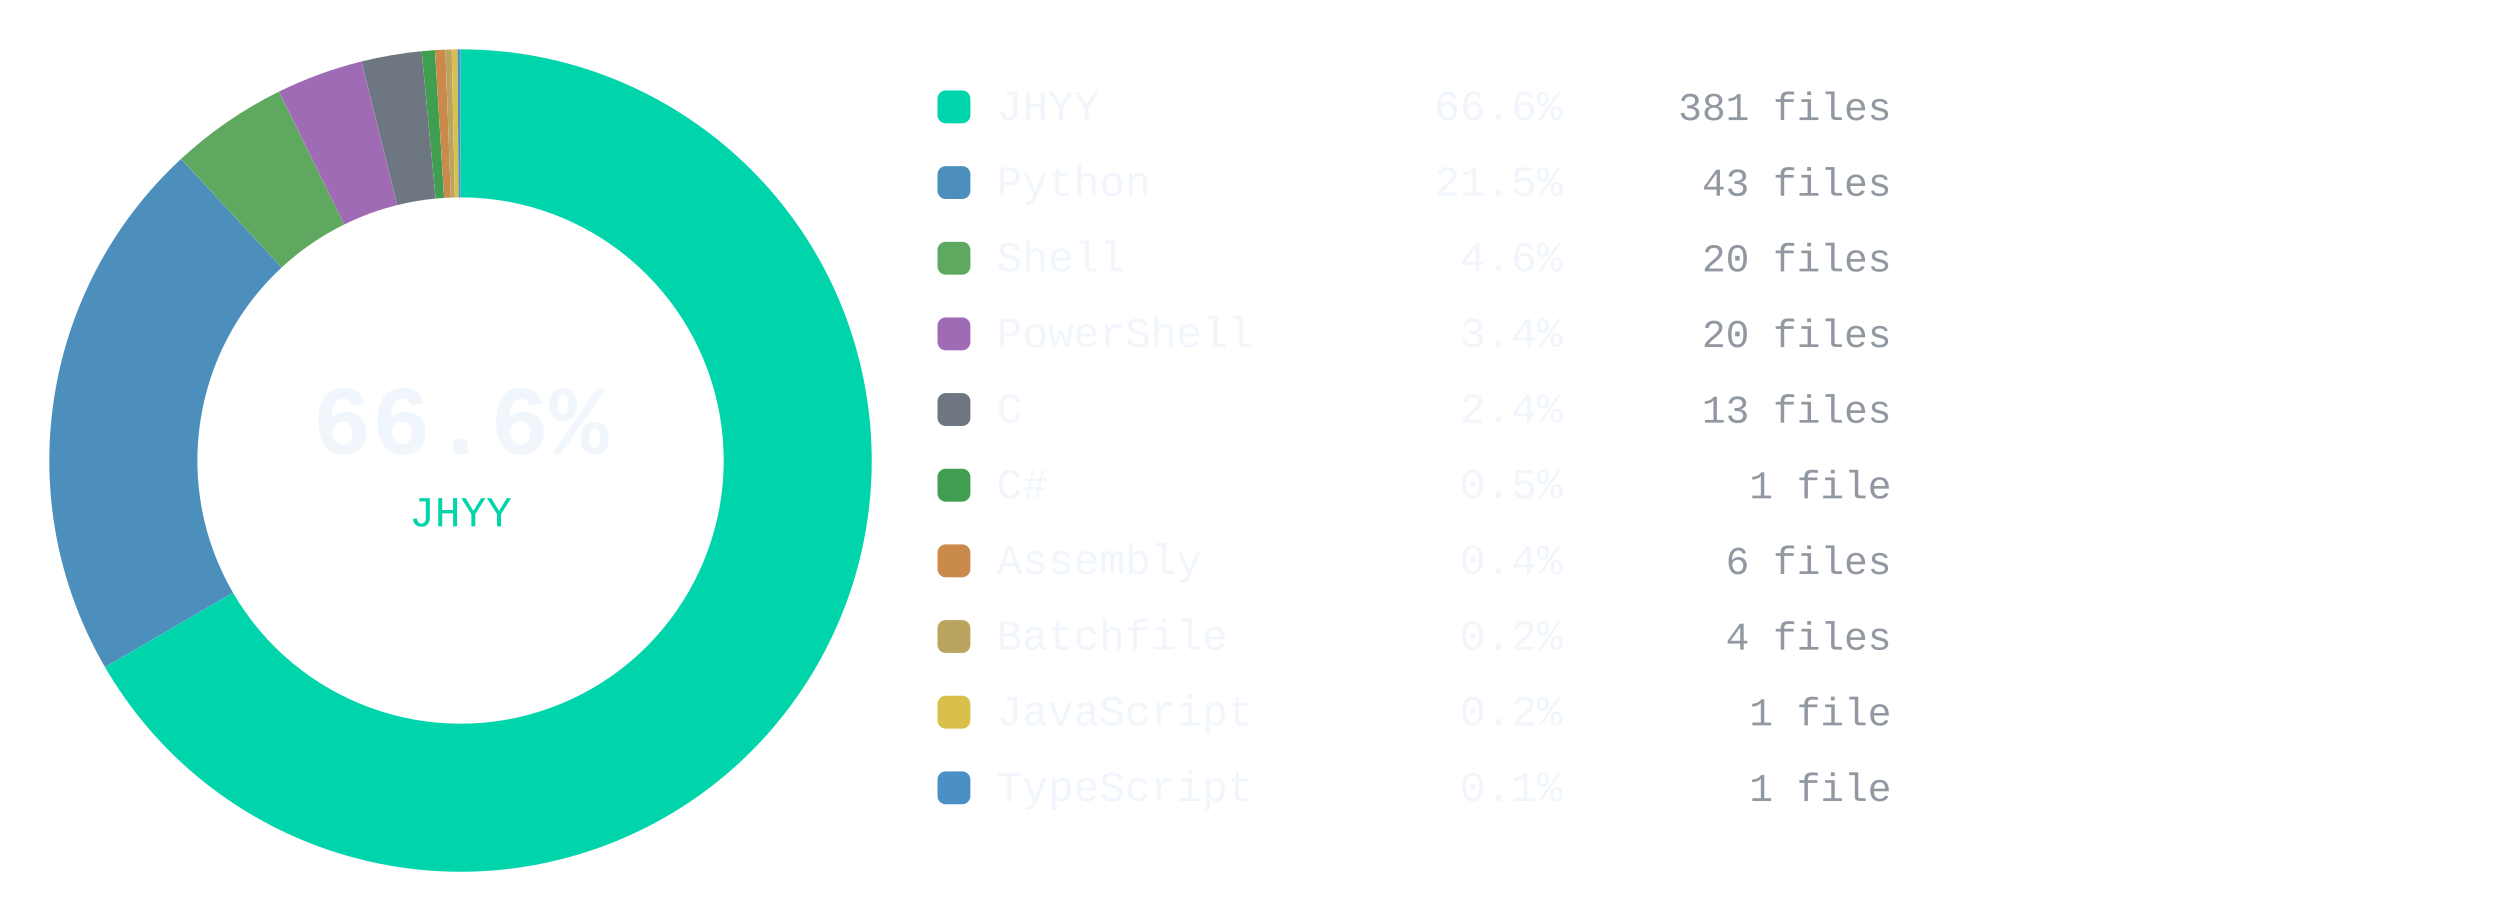
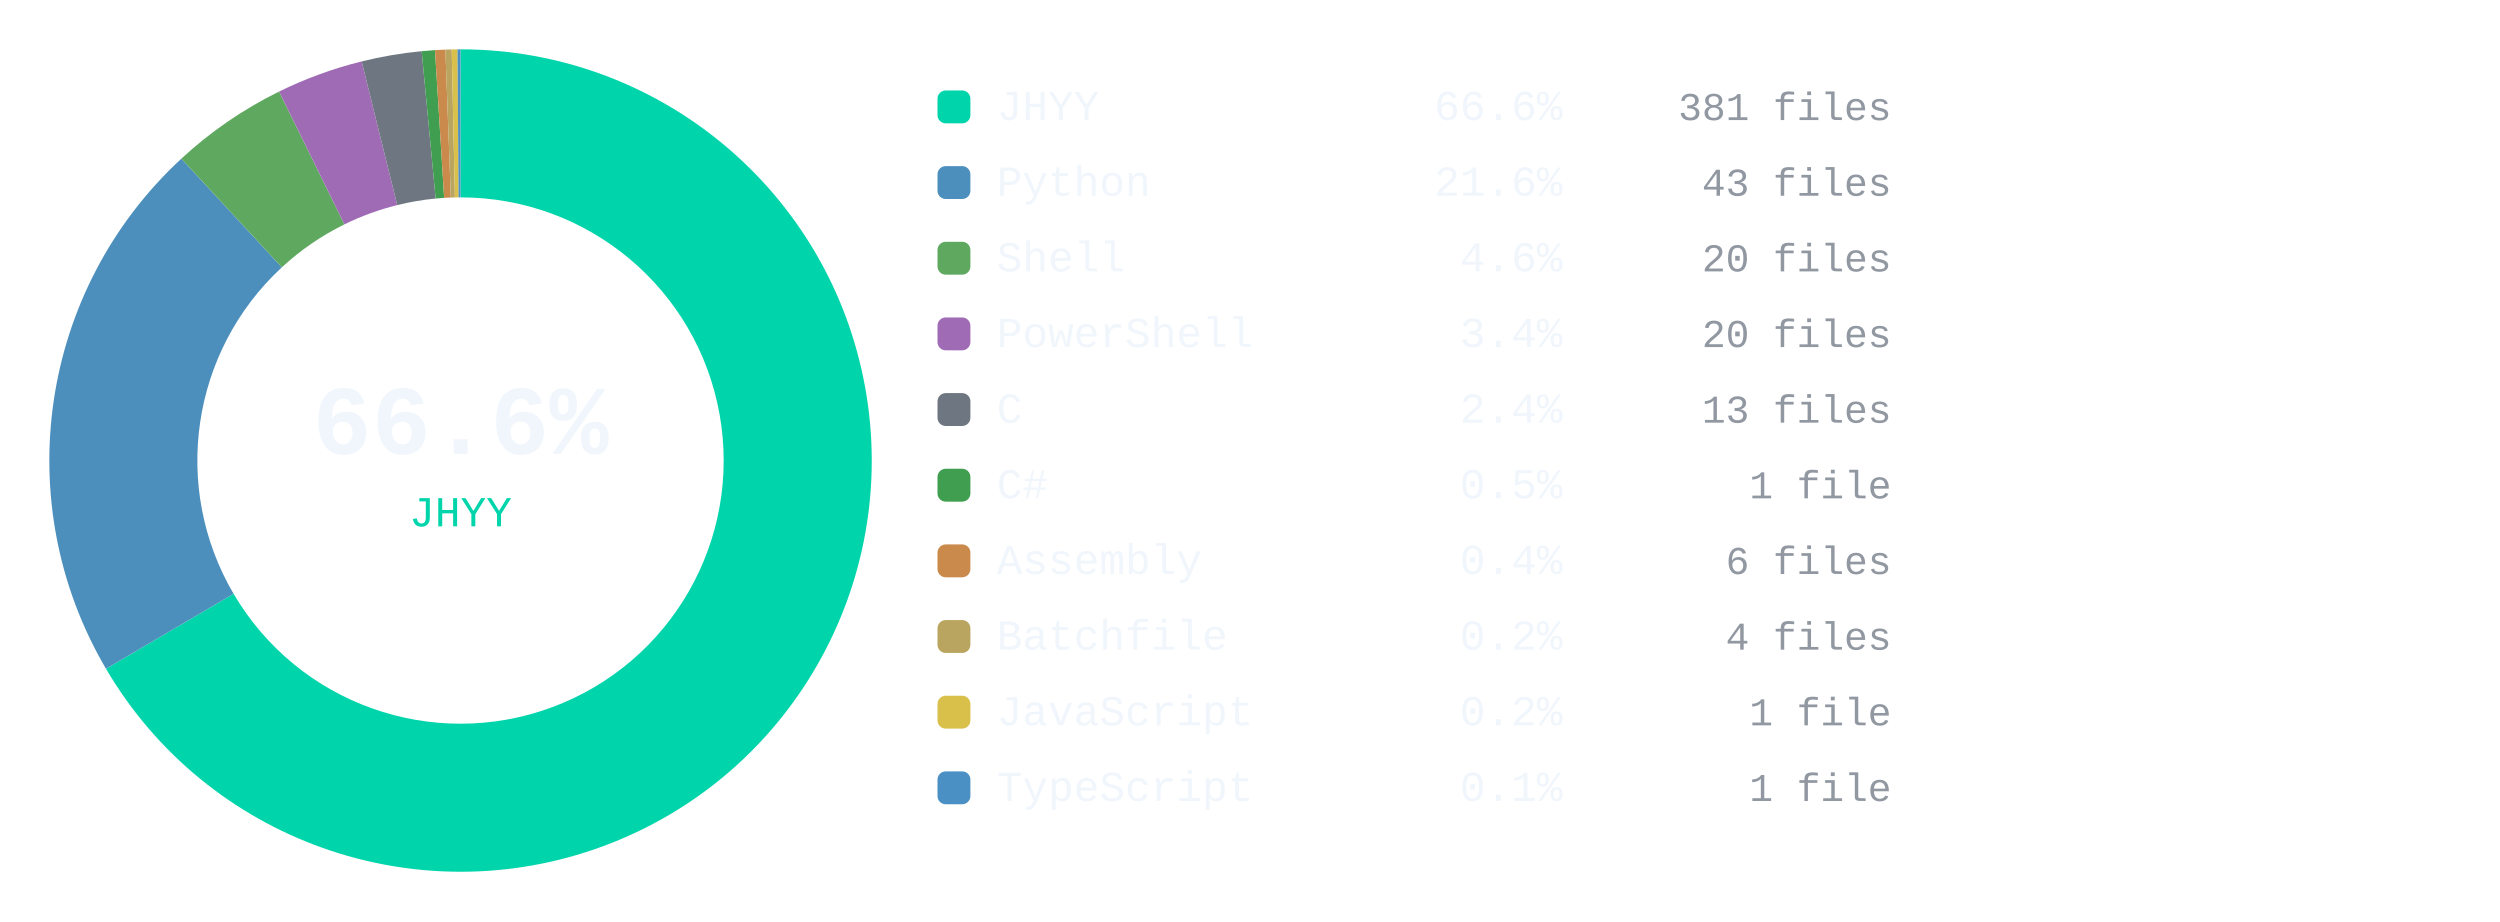
<svg xmlns="http://www.w3.org/2000/svg" width="760" height="280" viewBox="0 0 760 280" role="img" aria-label="Language composition by code lines">
-   <path d="M 140.00 15.00 A 125.0 125.0 0 1 1 31.91 202.79 L 70.83 180.18 A 80.0 80.0 0 1 0 140.00 60.00 Z" fill="#00d4aa" />
-   <path d="M 31.91 202.79 A 125.0 125.0 0 0 1 55.05 48.30 L 85.63 81.31 A 80.0 80.0 0 0 0 70.83 180.18 Z" fill="#4c8fbd" />
-   <path d="M 55.05 48.30 A 125.0 125.0 0 0 1 84.78 27.86 L 104.66 68.23 A 80.0 80.0 0 0 0 85.63 81.31 Z" fill="#5fa85f" />
-   <path d="M 84.78 27.86 A 125.0 125.0 0 0 1 109.91 18.68 L 120.74 62.35 A 80.0 80.0 0 0 0 104.66 68.23 Z" fill="#a06bb5" />
-   <path d="M 109.91 18.68 A 125.0 125.0 0 0 1 128.18 15.56 L 132.44 60.36 A 80.0 80.0 0 0 0 120.74 62.35 Z" fill="#6e7781" />
-   <path d="M 128.18 15.56 A 125.0 125.0 0 0 1 132.22 15.24 L 135.02 60.16 A 80.0 80.0 0 0 0 132.44 60.36 Z" fill="#3f9e4f" />
-   <path d="M 132.22 15.24 A 125.0 125.0 0 0 1 135.39 15.09 L 137.05 60.05 A 80.0 80.0 0 0 0 135.02 60.16 Z" fill="#c98a4b" />
-   <path d="M 135.39 15.09 A 125.0 125.0 0 0 1 137.32 15.03 L 138.28 60.02 A 80.0 80.0 0 0 0 137.05 60.05 Z" fill="#b9a55f" />
-   <path d="M 137.32 15.03 A 125.0 125.0 0 0 1 139.08 15.00 L 139.41 60.00 A 80.0 80.0 0 0 0 138.28 60.02 Z" fill="#d9c04a" />
+   <path d="M 140.00 15.00 A 125.0 125.0 0 1 1 32.21 203.29 L 71.01 180.51 A 80.0 80.0 0 1 0 140.00 60.00 Z" fill="#00d4aa" />
+   <path d="M 32.21 203.29 A 125.0 125.0 0 0 1 55.13 48.23 L 85.68 81.27 A 80.0 80.0 0 0 0 71.01 180.51 Z" fill="#4c8fbd" />
+   <path d="M 55.13 48.23 A 125.0 125.0 0 0 1 84.84 27.83 L 104.70 68.21 A 80.0 80.0 0 0 0 85.68 81.27 Z" fill="#5fa85f" />
+   <path d="M 84.84 27.83 A 125.0 125.0 0 0 1 109.94 18.67 L 120.76 62.35 A 80.0 80.0 0 0 0 104.70 68.21 Z" fill="#a06bb5" />
+   <path d="M 109.94 18.67 A 125.0 125.0 0 0 1 128.19 15.56 L 132.44 60.36 A 80.0 80.0 0 0 0 120.76 62.35 Z" fill="#6e7781" />
+   <path d="M 128.19 15.56 A 125.0 125.0 0 0 1 132.23 15.24 L 135.02 60.15 A 80.0 80.0 0 0 0 132.44 60.36 Z" fill="#3f9e4f" />
+   <path d="M 132.23 15.24 A 125.0 125.0 0 0 1 135.39 15.08 L 137.05 60.05 A 80.0 80.0 0 0 0 135.02 60.15 Z" fill="#c98a4b" />
+   <path d="M 135.39 15.08 A 125.0 125.0 0 0 1 137.32 15.03 L 138.29 60.02 A 80.0 80.0 0 0 0 137.05 60.05 Z" fill="#b9a55f" />
+   <path d="M 137.32 15.03 A 125.0 125.0 0 0 1 139.08 15.00 L 139.41 60.00 A 80.0 80.0 0 0 0 138.29 60.02 Z" fill="#d9c04a" />
  <path d="M 139.08 15.00 A 125.0 125.0 0 0 1 140.00 15.00 L 140.00 60.00 A 80.0 80.0 0 0 0 139.41 60.00 Z" fill="#4a90c4" />
  <text x="140.0" y="138.0" font-family="SFMono-Regular,Consolas,Liberation Mono,monospace" font-size="30" font-weight="700" fill="#f0f6fc" text-anchor="middle">66.6%</text>
  <text x="140.0" y="160.0" font-family="SFMono-Regular,Consolas,Liberation Mono,monospace" font-size="13" fill="#00d4aa" text-anchor="middle">JHYY</text>
  <rect x="285" y="27.5" width="10" height="10" rx="2.5" fill="#00d4aa" />
  <text x="303" y="36.5" font-family="SFMono-Regular,Consolas,Liberation Mono,monospace" font-size="13" fill="#f0f6fc">JHYY</text>
  <text x="475" y="36.5" font-family="SFMono-Regular,Consolas,Liberation Mono,monospace" font-size="13" fill="#f0f6fc" text-anchor="end">66.6%</text>
  <text x="575" y="36.5" font-family="SFMono-Regular,Consolas,Liberation Mono,monospace" font-size="12" fill="#9198a1" text-anchor="end">381 files</text>
  <rect x="285" y="50.5" width="10" height="10" rx="2.5" fill="#4c8fbd" />
  <text x="303" y="59.5" font-family="SFMono-Regular,Consolas,Liberation Mono,monospace" font-size="13" fill="#f0f6fc">Python</text>
-   <text x="475" y="59.5" font-family="SFMono-Regular,Consolas,Liberation Mono,monospace" font-size="13" fill="#f0f6fc" text-anchor="end">21.5%</text>
+   <text x="475" y="59.5" font-family="SFMono-Regular,Consolas,Liberation Mono,monospace" font-size="13" fill="#f0f6fc" text-anchor="end">21.6%</text>
  <text x="575" y="59.5" font-family="SFMono-Regular,Consolas,Liberation Mono,monospace" font-size="12" fill="#9198a1" text-anchor="end">43 files</text>
  <rect x="285" y="73.5" width="10" height="10" rx="2.5" fill="#5fa85f" />
  <text x="303" y="82.5" font-family="SFMono-Regular,Consolas,Liberation Mono,monospace" font-size="13" fill="#f0f6fc">Shell</text>
  <text x="475" y="82.5" font-family="SFMono-Regular,Consolas,Liberation Mono,monospace" font-size="13" fill="#f0f6fc" text-anchor="end">4.6%</text>
  <text x="575" y="82.5" font-family="SFMono-Regular,Consolas,Liberation Mono,monospace" font-size="12" fill="#9198a1" text-anchor="end">20 files</text>
  <rect x="285" y="96.5" width="10" height="10" rx="2.5" fill="#a06bb5" />
  <text x="303" y="105.5" font-family="SFMono-Regular,Consolas,Liberation Mono,monospace" font-size="13" fill="#f0f6fc">PowerShell</text>
  <text x="475" y="105.5" font-family="SFMono-Regular,Consolas,Liberation Mono,monospace" font-size="13" fill="#f0f6fc" text-anchor="end">3.4%</text>
  <text x="575" y="105.5" font-family="SFMono-Regular,Consolas,Liberation Mono,monospace" font-size="12" fill="#9198a1" text-anchor="end">20 files</text>
  <rect x="285" y="119.5" width="10" height="10" rx="2.5" fill="#6e7781" />
  <text x="303" y="128.5" font-family="SFMono-Regular,Consolas,Liberation Mono,monospace" font-size="13" fill="#f0f6fc">C</text>
  <text x="475" y="128.5" font-family="SFMono-Regular,Consolas,Liberation Mono,monospace" font-size="13" fill="#f0f6fc" text-anchor="end">2.4%</text>
  <text x="575" y="128.5" font-family="SFMono-Regular,Consolas,Liberation Mono,monospace" font-size="12" fill="#9198a1" text-anchor="end">13 files</text>
  <rect x="285" y="142.5" width="10" height="10" rx="2.5" fill="#3f9e4f" />
  <text x="303" y="151.5" font-family="SFMono-Regular,Consolas,Liberation Mono,monospace" font-size="13" fill="#f0f6fc">C#</text>
  <text x="475" y="151.5" font-family="SFMono-Regular,Consolas,Liberation Mono,monospace" font-size="13" fill="#f0f6fc" text-anchor="end">0.5%</text>
  <text x="575" y="151.5" font-family="SFMono-Regular,Consolas,Liberation Mono,monospace" font-size="12" fill="#9198a1" text-anchor="end">1 file</text>
  <rect x="285" y="165.5" width="10" height="10" rx="2.5" fill="#c98a4b" />
  <text x="303" y="174.5" font-family="SFMono-Regular,Consolas,Liberation Mono,monospace" font-size="13" fill="#f0f6fc">Assembly</text>
  <text x="475" y="174.5" font-family="SFMono-Regular,Consolas,Liberation Mono,monospace" font-size="13" fill="#f0f6fc" text-anchor="end">0.4%</text>
  <text x="575" y="174.5" font-family="SFMono-Regular,Consolas,Liberation Mono,monospace" font-size="12" fill="#9198a1" text-anchor="end">6 files</text>
  <rect x="285" y="188.5" width="10" height="10" rx="2.5" fill="#b9a55f" />
  <text x="303" y="197.5" font-family="SFMono-Regular,Consolas,Liberation Mono,monospace" font-size="13" fill="#f0f6fc">Batchfile</text>
  <text x="475" y="197.5" font-family="SFMono-Regular,Consolas,Liberation Mono,monospace" font-size="13" fill="#f0f6fc" text-anchor="end">0.2%</text>
  <text x="575" y="197.5" font-family="SFMono-Regular,Consolas,Liberation Mono,monospace" font-size="12" fill="#9198a1" text-anchor="end">4 files</text>
  <rect x="285" y="211.5" width="10" height="10" rx="2.5" fill="#d9c04a" />
  <text x="303" y="220.5" font-family="SFMono-Regular,Consolas,Liberation Mono,monospace" font-size="13" fill="#f0f6fc">JavaScript</text>
  <text x="475" y="220.5" font-family="SFMono-Regular,Consolas,Liberation Mono,monospace" font-size="13" fill="#f0f6fc" text-anchor="end">0.2%</text>
  <text x="575" y="220.5" font-family="SFMono-Regular,Consolas,Liberation Mono,monospace" font-size="12" fill="#9198a1" text-anchor="end">1 file</text>
  <rect x="285" y="234.5" width="10" height="10" rx="2.5" fill="#4a90c4" />
  <text x="303" y="243.5" font-family="SFMono-Regular,Consolas,Liberation Mono,monospace" font-size="13" fill="#f0f6fc">TypeScript</text>
  <text x="475" y="243.5" font-family="SFMono-Regular,Consolas,Liberation Mono,monospace" font-size="13" fill="#f0f6fc" text-anchor="end">0.1%</text>
  <text x="575" y="243.5" font-family="SFMono-Regular,Consolas,Liberation Mono,monospace" font-size="12" fill="#9198a1" text-anchor="end">1 file</text>
</svg>
